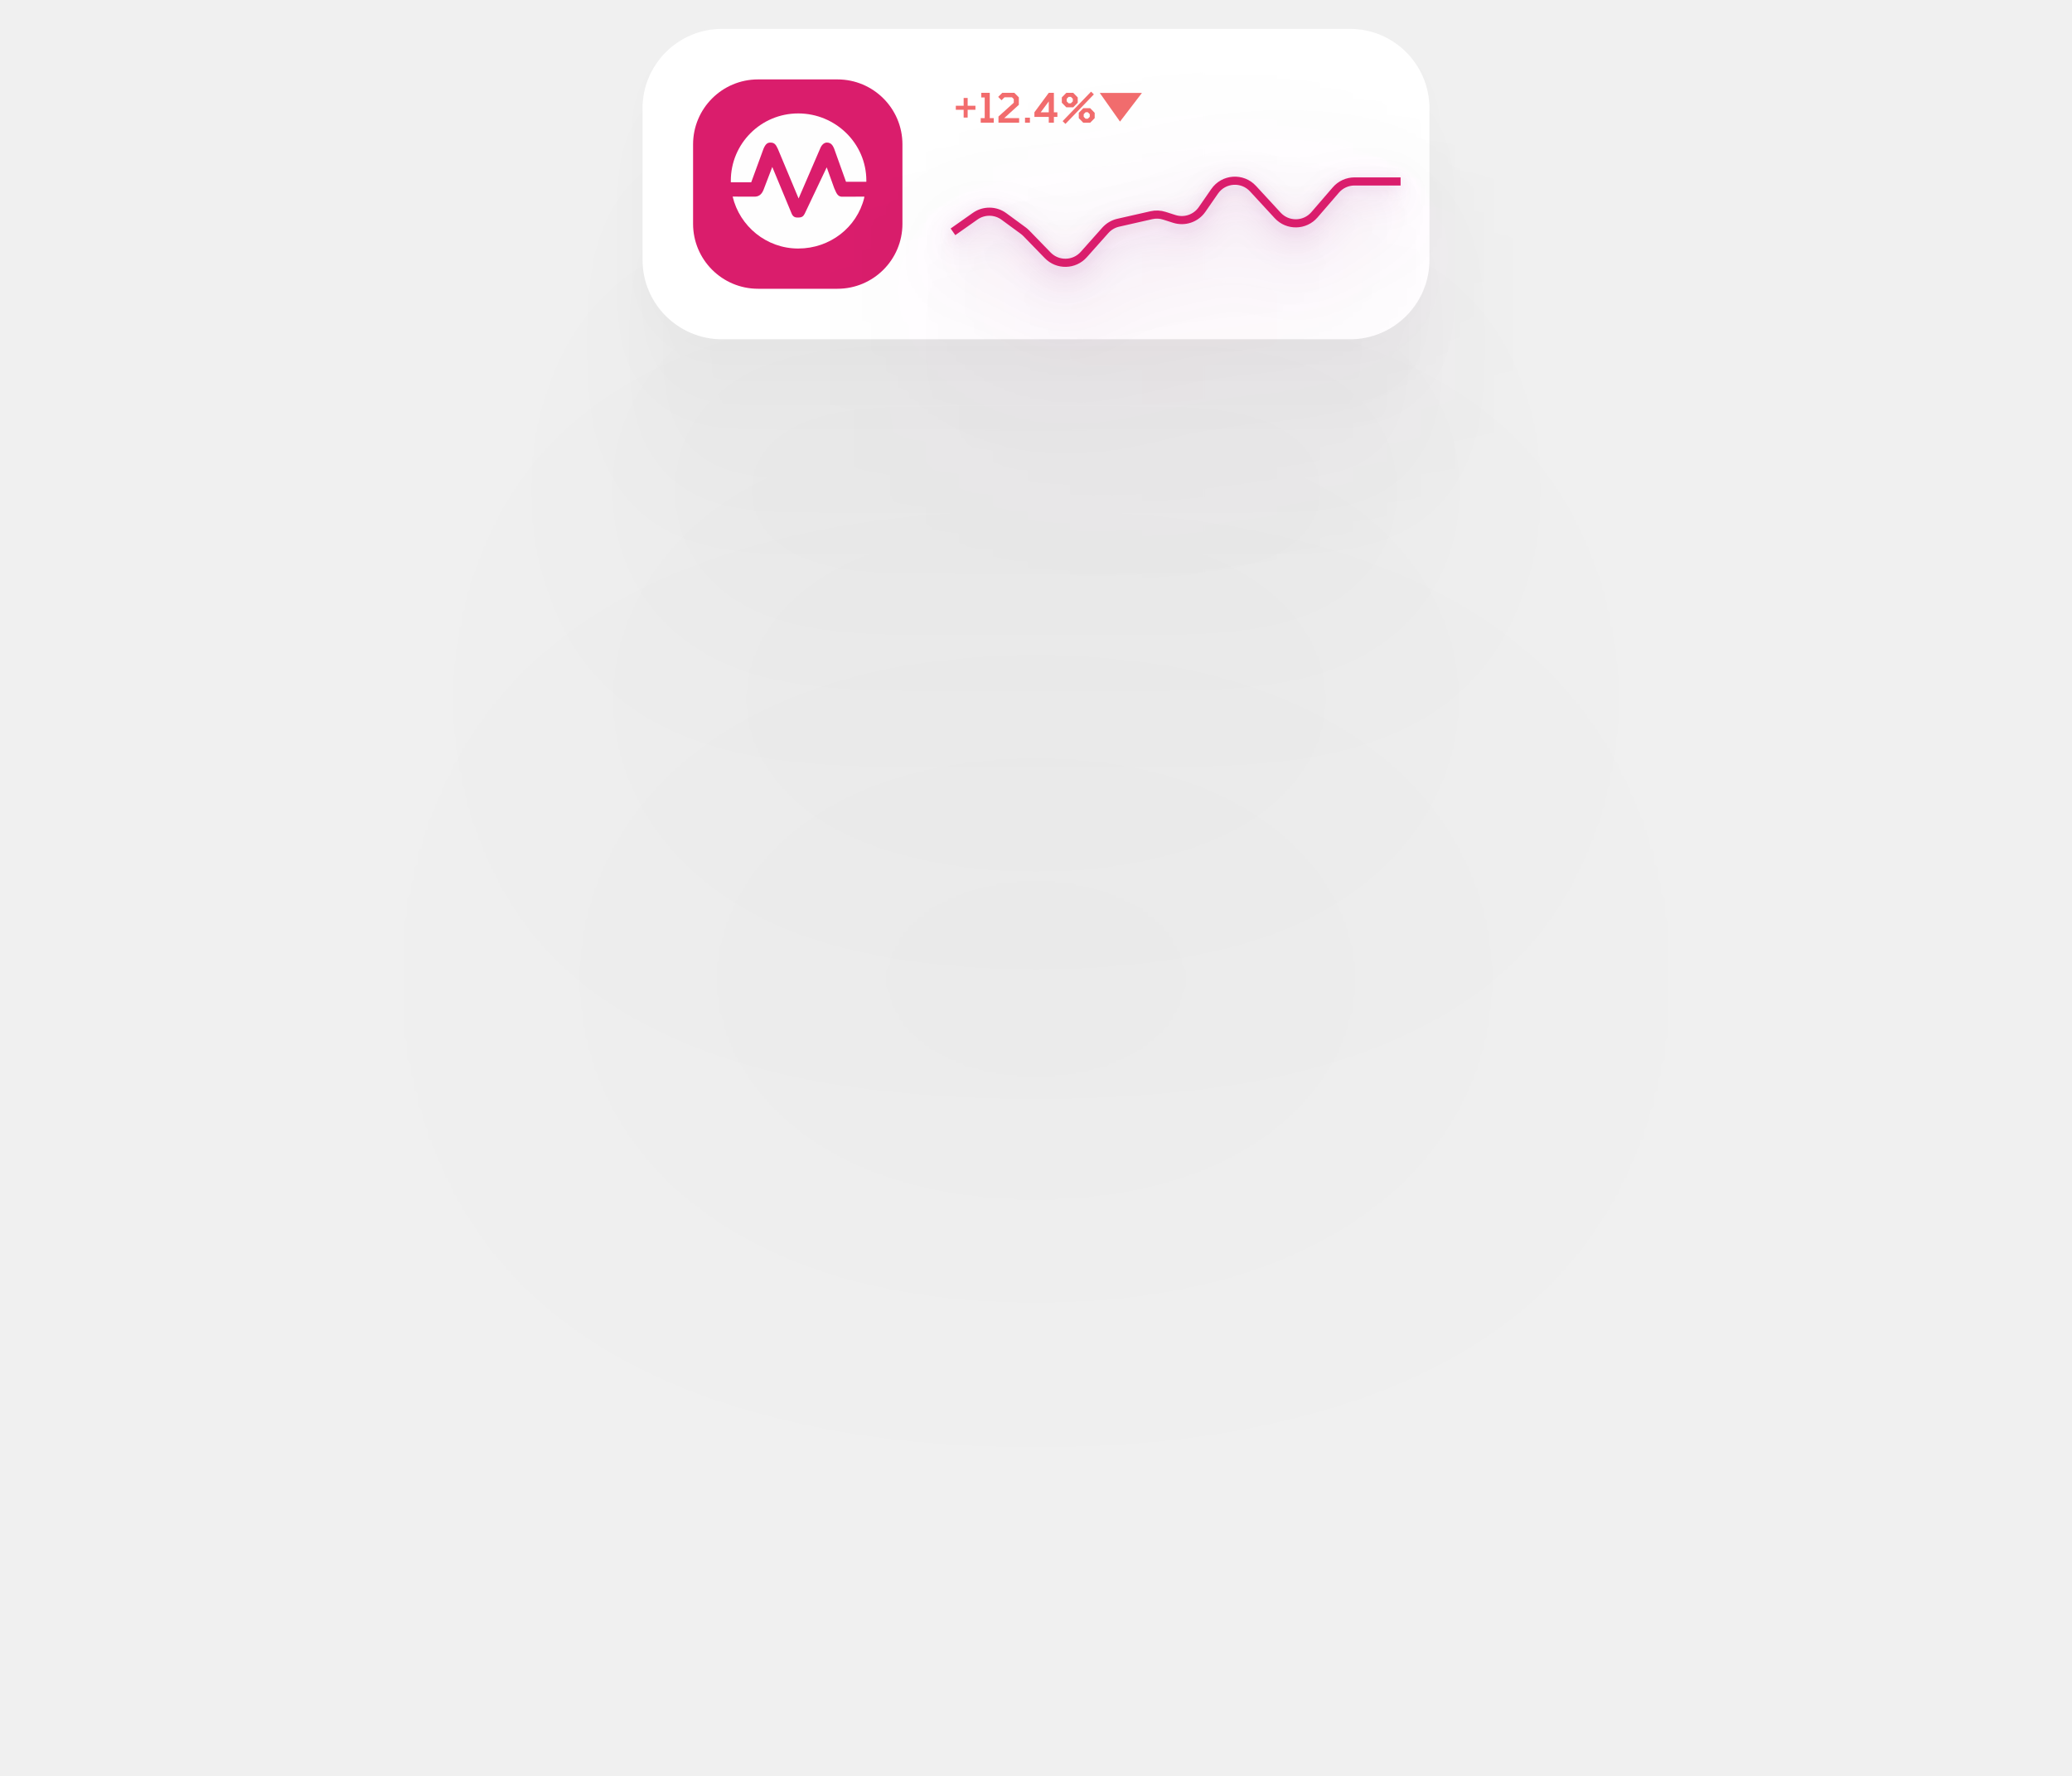
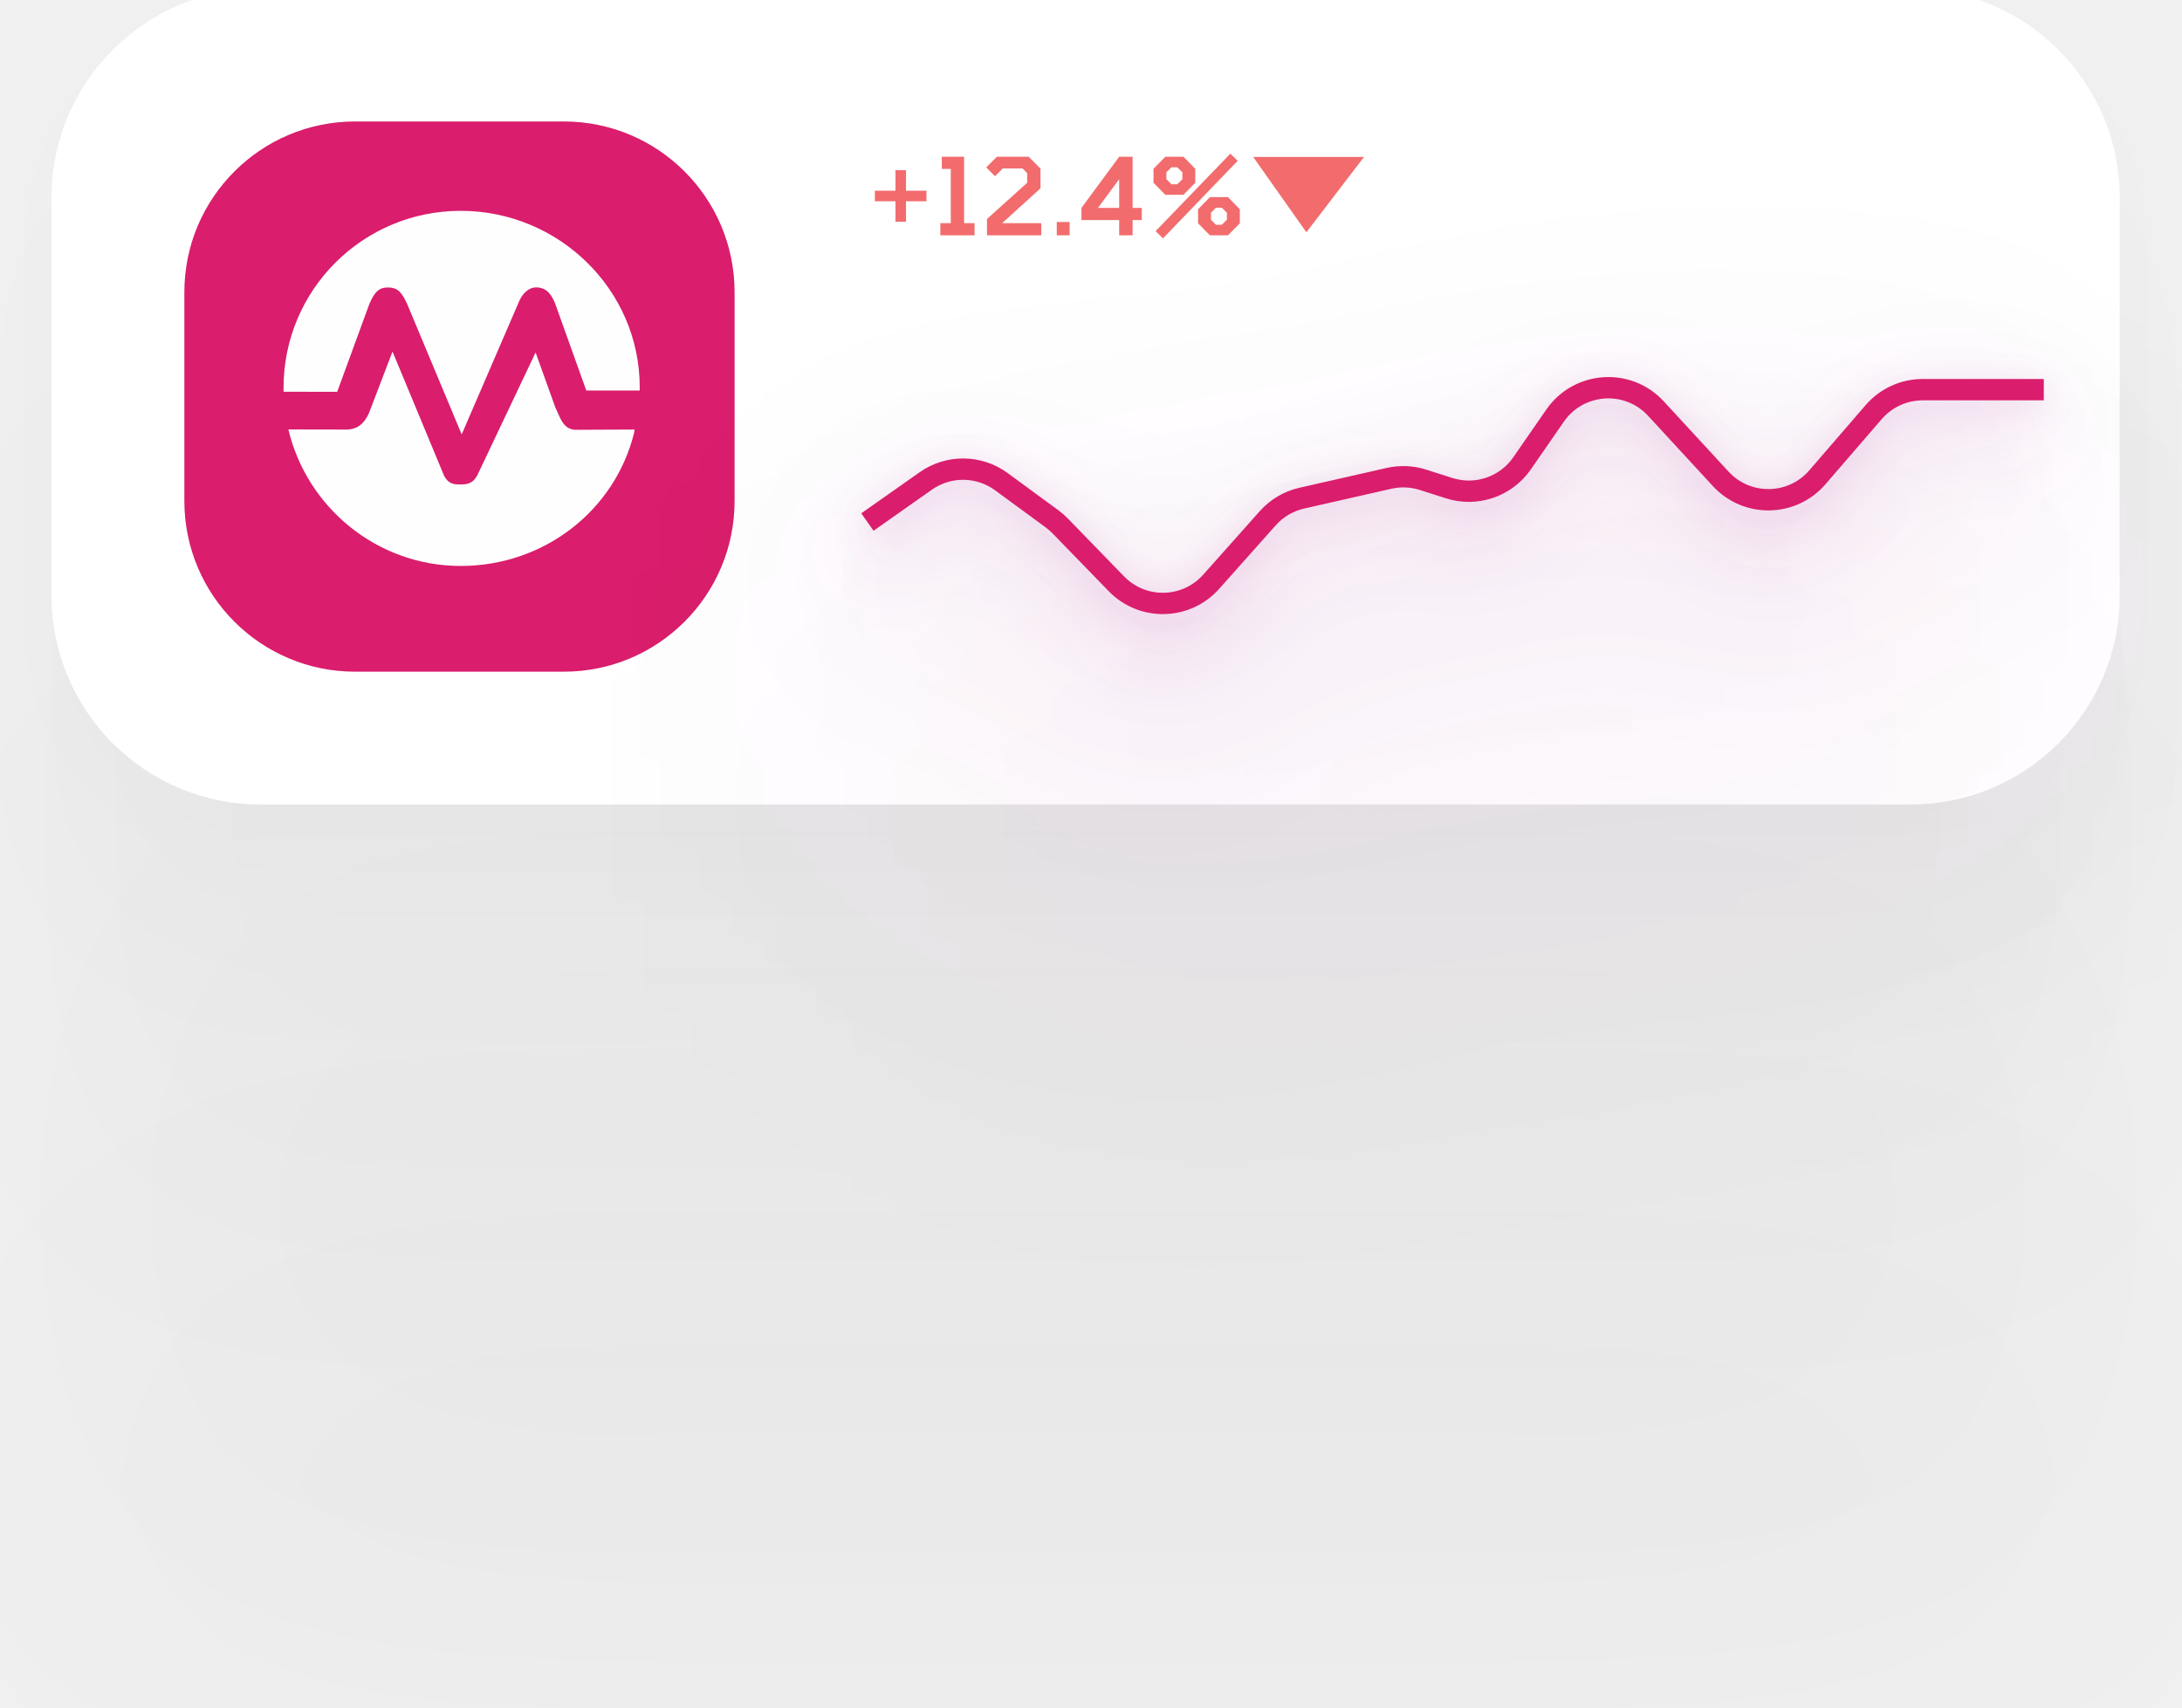
- <svg xmlns="http://www.w3.org/2000/svg" width="287" height="246" viewBox="0 0 287 246" fill="none">
-   <g filter="url(#filter0_dddddd_0_1)">
-     <rect x="89" y="4" width="109" height="43" rx="11.012" fill="white" />
+ <svg xmlns="http://www.w3.org/2000/svg" width="115" height="90" viewBox="0 0 115 90" fill="none" version="1.1" id="svg142">
+   <g filter="url(#filter0_dddddd_0_1)" id="g4" transform="translate(-86.28411,-4.598131)">
+     <rect x="89" y="4" width="109" height="43" rx="11.012" fill="#ffffff" id="rect2" />
  </g>
-   <rect x="96" y="11" width="29" height="29" rx="9" fill="#DA1D6C" />
-   <path d="M119.701 27.422C118.682 31.515 114.955 34.426 110.565 34.426C106.155 34.426 102.459 31.342 101.482 27.233C102.657 27.233 103.755 27.238 104.265 27.238C104.506 27.238 104.553 27.242 104.567 27.241C104.95 27.222 105.431 27.096 105.751 26.317L106.971 23.127L109.679 29.648C109.923 30.168 110.329 30.131 110.572 30.131H110.595C111.068 30.131 111.273 29.965 111.453 29.622L114.512 23.176L115.556 26.081L115.62 26.222C115.84 26.706 115.999 27.184 116.545 27.247C116.658 27.259 117.965 27.237 119.727 27.237C119.727 27.237 119.727 27.248 119.701 27.422Z" fill="#FEFEFE" />
-   <path d="M120 25.011C120 25.06 120 25.182 119.999 25.182H119.997H117.184L115.543 20.599C115.397 20.258 115.178 19.747 114.538 19.747C114.146 19.747 113.792 20.07 113.591 20.604L110.617 27.494L107.753 20.645C107.473 20.037 107.279 19.751 106.719 19.751C106.338 19.751 106.059 19.891 105.754 20.612L104.055 25.25L101.231 25.247C101.229 25.177 101.228 25.106 101.228 25.036C101.228 19.879 105.409 15.712 110.565 15.712C115.721 15.712 120 19.855 120 25.011Z" fill="#FEFEFE" />
-   <path d="M133.478 16.286V15.208H132.393V14.651H133.478V13.567H134.034V14.651H135.113V15.208H134.034V16.286H133.478ZM135.843 17V16.359H136.394V13.499H135.922V12.859H137.096V16.359H137.647V17H135.843ZM138.303 17V16.14L140.421 14.23V13.724L140.174 13.477H139.134L138.724 13.887L138.263 13.421L138.825 12.859H140.5L141.123 13.483V14.522L139.101 16.359H141.163V17H138.303ZM141.979 17V16.298H142.659V17H141.979ZM145.269 17V16.197H143.28V15.556L145.269 12.859H145.977V15.556H146.46V16.197H145.977V17H145.269ZM144.151 15.556H145.269V14.044L144.151 15.556ZM147.577 17.163L147.189 16.781L151.128 12.696L151.516 13.072L147.577 17.163ZM147.701 14.865L147.077 14.23V13.494L147.701 12.859H148.656L149.28 13.494V14.23L148.656 14.865H147.701ZM148.021 14.309H148.33L148.6 14.044V13.679L148.33 13.415H148.021L147.757 13.679V14.044L148.021 14.309ZM150.049 17L149.426 16.365V15.629L150.049 14.988H151.005L151.628 15.629V16.365L151.005 17H150.049ZM150.37 16.444H150.679L150.948 16.18V15.814L150.679 15.545H150.37L150.106 15.814V16.18L150.37 16.444Z" fill="#F26C6D" />
-   <path d="M158.174 12.87H152.332L155.136 16.843L158.174 12.87Z" fill="#F26C6D" />
-   <g filter="url(#filter1_ddddd_0_1)">
-     <path d="M132 32.113L135.077 29.947C136.275 29.103 137.878 29.119 139.06 29.985L141.73 31.944C141.884 32.057 142.027 32.182 142.16 32.318L145.122 35.368C146.503 36.79 148.801 36.74 150.119 35.26L153.1 31.912C153.573 31.381 154.2 31.011 154.893 30.853L159.491 29.809C160.086 29.674 160.706 29.701 161.287 29.887L162.657 30.325C164.087 30.783 165.649 30.252 166.503 29.017L168.243 26.504C169.487 24.707 172.076 24.526 173.558 26.133L176.975 29.838C178.356 31.337 180.735 31.298 182.066 29.755L185.034 26.318C185.682 25.567 186.625 25.135 187.617 25.135H194" stroke="#DA1D6C" stroke-width="1.124" />
+   <rect x="9.716" y="6.402" width="29" height="29" rx="9" fill="#da1d6c" id="rect6" />
+   <path d="m 33.417,22.824 c -1.019,4.093 -4.746,7.005 -9.136,7.005 -4.41,0 -8.106,-3.084 -9.083,-7.194 1.175,0 2.273,0.005 2.783,0.005 0.241,0 0.288,0.004 0.302,0.003 0.383,-0.019 0.864,-0.145 1.184,-0.924 l 1.22,-3.19 2.708,6.521 c 0.244,0.52 0.65,0.483 0.893,0.483 h 0.023 c 0.473,0 0.678,-0.166 0.858,-0.509 l 3.059,-6.446 1.044,2.905 0.064,0.141 c 0.22,0.484 0.379,0.962 0.925,1.025 0.113,0.013 1.42,-0.01 3.182,-0.01 0,0 0,0.011 -0.026,0.185 z" fill="#fefefe" id="path8" />
+   <path d="m 33.716,20.413 c 0,0.049 0,0.171 -10e-4,0.171 h -0.002 -2.813 l -1.641,-4.584 c -0.146,-0.341 -0.365,-0.852 -1.005,-0.852 -0.392,0 -0.746,0.323 -0.947,0.857 l -2.974,6.89 -2.864,-6.849 c -0.28,-0.608 -0.474,-0.894 -1.034,-0.894 -0.381,0 -0.66,0.14 -0.965,0.861 l -1.699,4.638 -2.824,-0.003 c -0.002,-0.071 -0.003,-0.141 -0.003,-0.212 0,-5.156 4.181,-9.324 9.337,-9.324 5.156,0 9.435,4.143 9.435,9.299 z" fill="#fefefe" id="path10" />
+   <path d="m 47.194,11.688 v -1.079 h -1.085 v -0.556 h 1.085 V 8.969 h 0.556 v 1.084 h 1.079 v 0.556 h -1.079 v 1.079 z m 2.365,0.714 v -0.641 h 0.551 V 8.901 h -0.472 v -0.64 h 1.174 v 3.5 h 0.551 v 0.641 z m 2.46,0 v -0.86 l 2.118,-1.91 v -0.506 l -0.247,-0.247 h -1.04 l -0.41,0.41 -0.461,-0.466 0.562,-0.562 h 1.675 l 0.623,0.624 v 1.04 l -2.022,1.837 h 2.062 v 0.641 z m 3.676,0 v -0.702 h 0.68 v 0.702 z m 3.29,0 v -0.803 h -1.989 v -0.641 l 1.989,-2.697 h 0.708 v 2.697 h 0.483 v 0.641 h -0.483 v 0.803 z m -1.118,-1.444 h 1.118 V 9.446 Z m 3.426,1.607 -0.388,-0.382 3.939,-4.085 0.388,0.377 z m 0.124,-2.298 -0.624,-0.635 v -0.736 l 0.624,-0.635 h 0.955 l 0.624,0.635 v 0.736 l -0.624,0.635 z m 0.32,-0.556 h 0.309 l 0.27,-0.264 v -0.365 l -0.27,-0.264 h -0.309 l -0.264,0.264 v 0.365 z m 2.028,2.691 -0.623,-0.635 v -0.736 l 0.623,-0.641 h 0.956 l 0.623,0.641 v 0.736 l -0.623,0.635 z m 0.321,-0.556 h 0.309 l 0.269,-0.264 v -0.365 l -0.269,-0.27 h -0.309 l -0.264,0.27 v 0.365 z" fill="#f26c6d" id="path12" />
+   <path d="m 71.89,8.271 h -5.842 l 2.804,3.973 z" fill="#f26c6d" id="path14" />
+   <g filter="url(#filter1_ddddd_0_1)" id="g18" transform="translate(-86.28411,-4.598131)">
+     <path d="m 132,32.113 3.077,-2.166 c 1.198,-0.844 2.801,-0.828 3.983,0.038 l 2.67,1.959 c 0.154,0.113 0.297,0.238 0.43,0.374 l 2.962,3.05 c 1.381,1.422 3.679,1.372 4.997,-0.108 l 2.981,-3.348 c 0.473,-0.531 1.1,-0.901 1.793,-1.058 l 4.598,-1.044 c 0.595,-0.135 1.215,-0.108 1.796,0.078 l 1.37,0.438 c 1.43,0.458 2.992,-0.073 3.846,-1.308 l 1.74,-2.514 c 1.244,-1.797 3.833,-1.978 5.315,-0.371 l 3.417,3.706 c 1.381,1.498 3.76,1.459 5.091,-0.083 l 2.968,-3.437 c 0.648,-0.751 1.591,-1.183 2.583,-1.183 H 194" stroke="#da1d6c" stroke-width="1.124" id="path16" />
  </g>
-   <defs>
+   <defs id="defs140">
    <filter id="filter0_dddddd_0_1" x="0.903" y="2.572" width="285.194" height="242.646" filterUnits="userSpaceOnUse" color-interpolation-filters="sRGB">
-       <feFlood flood-opacity="0" result="BackgroundImageFix" />
-       <feColorMatrix in="SourceAlpha" type="matrix" values="0 0 0 0 0 0 0 0 0 0 0 0 0 0 0 0 0 0 127 0" result="hardAlpha" />
-       <feOffset dy="2.039" />
-       <feGaussianBlur stdDeviation="1.733" />
-       <feColorMatrix type="matrix" values="0 0 0 0 0 0 0 0 0 0 0 0 0 0 0 0 0 0 0.01 0" />
-       <feBlend mode="normal" in2="BackgroundImageFix" result="effect1_dropShadow_0_1" />
-       <feColorMatrix in="SourceAlpha" type="matrix" values="0 0 0 0 0 0 0 0 0 0 0 0 0 0 0 0 0 0 127 0" result="hardAlpha" />
-       <feOffset dy="8.973" />
-       <feGaussianBlur stdDeviation="3.589" />
-       <feColorMatrix type="matrix" values="0 0 0 0 0 0 0 0 0 0 0 0 0 0 0 0 0 0 0.012 0" />
-       <feBlend mode="normal" in2="effect1_dropShadow_0_1" result="effect2_dropShadow_0_1" />
-       <feColorMatrix in="SourceAlpha" type="matrix" values="0 0 0 0 0 0 0 0 0 0 0 0 0 0 0 0 0 0 127 0" result="hardAlpha" />
-       <feOffset dy="22.024" />
-       <feGaussianBlur stdDeviation="7.158" />
-       <feColorMatrix type="matrix" values="0 0 0 0 0 0 0 0 0 0 0 0 0 0 0 0 0 0 0.015 0" />
-       <feBlend mode="normal" in2="effect2_dropShadow_0_1" result="effect3_dropShadow_0_1" />
-       <feColorMatrix in="SourceAlpha" type="matrix" values="0 0 0 0 0 0 0 0 0 0 0 0 0 0 0 0 0 0 127 0" result="hardAlpha" />
-       <feOffset dy="42.417" />
-       <feGaussianBlur stdDeviation="14.03" />
-       <feColorMatrix type="matrix" values="0 0 0 0 0 0 0 0 0 0 0 0 0 0 0 0 0 0 0.018 0" />
-       <feBlend mode="normal" in2="effect3_dropShadow_0_1" result="effect4_dropShadow_0_1" />
-       <feColorMatrix in="SourceAlpha" type="matrix" values="0 0 0 0 0 0 0 0 0 0 0 0 0 0 0 0 0 0 127 0" result="hardAlpha" />
-       <feOffset dy="71.375" />
-       <feGaussianBlur stdDeviation="25.797" />
-       <feColorMatrix type="matrix" values="0 0 0 0 0 0 0 0 0 0 0 0 0 0 0 0 0 0 0.023 0" />
-       <feBlend mode="normal" in2="effect4_dropShadow_0_1" result="effect5_dropShadow_0_1" />
-       <feColorMatrix in="SourceAlpha" type="matrix" values="0 0 0 0 0 0 0 0 0 0 0 0 0 0 0 0 0 0 127 0" result="hardAlpha" />
-       <feOffset dy="110.121" />
-       <feGaussianBlur stdDeviation="44.049" />
-       <feColorMatrix type="matrix" values="0 0 0 0 0 0 0 0 0 0 0 0 0 0 0 0 0 0 0.03 0" />
-       <feBlend mode="normal" in2="effect5_dropShadow_0_1" result="effect6_dropShadow_0_1" />
-       <feBlend mode="normal" in="SourceGraphic" in2="effect6_dropShadow_0_1" result="shape" />
+       <feFlood flood-opacity="0" result="BackgroundImageFix" id="feFlood20" />
+       <feColorMatrix in="SourceAlpha" type="matrix" values="0 0 0 0 0 0 0 0 0 0 0 0 0 0 0 0 0 0 127 0" result="hardAlpha" id="feColorMatrix22" />
+       <feOffset dy="2.039" id="feOffset24" />
+       <feGaussianBlur stdDeviation="1.733" id="feGaussianBlur26" />
+       <feColorMatrix type="matrix" values="0 0 0 0 0 0 0 0 0 0 0 0 0 0 0 0 0 0 0.01 0" id="feColorMatrix28" />
+       <feBlend mode="normal" in2="BackgroundImageFix" result="effect1_dropShadow_0_1" id="feBlend30" />
+       <feColorMatrix in="SourceAlpha" type="matrix" values="0 0 0 0 0 0 0 0 0 0 0 0 0 0 0 0 0 0 127 0" result="hardAlpha" id="feColorMatrix32" />
+       <feOffset dy="8.973" id="feOffset34" />
+       <feGaussianBlur stdDeviation="3.589" id="feGaussianBlur36" />
+       <feColorMatrix type="matrix" values="0 0 0 0 0 0 0 0 0 0 0 0 0 0 0 0 0 0 0.012 0" id="feColorMatrix38" />
+       <feBlend mode="normal" in2="effect1_dropShadow_0_1" result="effect2_dropShadow_0_1" id="feBlend40" />
+       <feColorMatrix in="SourceAlpha" type="matrix" values="0 0 0 0 0 0 0 0 0 0 0 0 0 0 0 0 0 0 127 0" result="hardAlpha" id="feColorMatrix42" />
+       <feOffset dy="22.024" id="feOffset44" />
+       <feGaussianBlur stdDeviation="7.158" id="feGaussianBlur46" />
+       <feColorMatrix type="matrix" values="0 0 0 0 0 0 0 0 0 0 0 0 0 0 0 0 0 0 0.015 0" id="feColorMatrix48" />
+       <feBlend mode="normal" in2="effect2_dropShadow_0_1" result="effect3_dropShadow_0_1" id="feBlend50" />
+       <feColorMatrix in="SourceAlpha" type="matrix" values="0 0 0 0 0 0 0 0 0 0 0 0 0 0 0 0 0 0 127 0" result="hardAlpha" id="feColorMatrix52" />
+       <feOffset dy="42.417" id="feOffset54" />
+       <feGaussianBlur stdDeviation="14.03" id="feGaussianBlur56" />
+       <feColorMatrix type="matrix" values="0 0 0 0 0 0 0 0 0 0 0 0 0 0 0 0 0 0 0.018 0" id="feColorMatrix58" />
+       <feBlend mode="normal" in2="effect3_dropShadow_0_1" result="effect4_dropShadow_0_1" id="feBlend60" />
+       <feColorMatrix in="SourceAlpha" type="matrix" values="0 0 0 0 0 0 0 0 0 0 0 0 0 0 0 0 0 0 127 0" result="hardAlpha" id="feColorMatrix62" />
+       <feOffset dy="71.375" id="feOffset64" />
+       <feGaussianBlur stdDeviation="25.797" id="feGaussianBlur66" />
+       <feColorMatrix type="matrix" values="0 0 0 0 0 0 0 0 0 0 0 0 0 0 0 0 0 0 0.023 0" id="feColorMatrix68" />
+       <feBlend mode="normal" in2="effect4_dropShadow_0_1" result="effect5_dropShadow_0_1" id="feBlend70" />
+       <feColorMatrix in="SourceAlpha" type="matrix" values="0 0 0 0 0 0 0 0 0 0 0 0 0 0 0 0 0 0 127 0" result="hardAlpha" id="feColorMatrix72" />
+       <feOffset dy="110.121" id="feOffset74" />
+       <feGaussianBlur stdDeviation="44.049" id="feGaussianBlur76" />
+       <feColorMatrix type="matrix" values="0 0 0 0 0 0 0 0 0 0 0 0 0 0 0 0 0 0 0.03 0" id="feColorMatrix78" />
+       <feBlend mode="normal" in2="effect5_dropShadow_0_1" result="effect6_dropShadow_0_1" id="feBlend80" />
+       <feBlend mode="normal" in="SourceGraphic" in2="effect6_dropShadow_0_1" result="shape" id="feBlend82" />
    </filter>
-     <filter id="filter1_ddddd_0_1" x="92.677" y="0.584" width="140.323" height="90.493" filterUnits="userSpaceOnUse" color-interpolation-filters="sRGB">
-       <feFlood flood-opacity="0" result="BackgroundImageFix" />
-       <feColorMatrix in="SourceAlpha" type="matrix" values="0 0 0 0 0 0 0 0 0 0 0 0 0 0 0 0 0 0 127 0" result="hardAlpha" />
-       <feOffset dy="0.411" />
-       <feGaussianBlur stdDeviation="0.905" />
-       <feColorMatrix type="matrix" values="0 0 0 0 0.569 0 0 0 0 0.02 0 0 0 0 0.463 0 0 0 0.108 0" />
-       <feBlend mode="normal" in2="BackgroundImageFix" result="effect1_dropShadow_0_1" />
-       <feColorMatrix in="SourceAlpha" type="matrix" values="0 0 0 0 0 0 0 0 0 0 0 0 0 0 0 0 0 0 127 0" result="hardAlpha" />
-       <feOffset dy="1.838" />
-       <feGaussianBlur stdDeviation="2.09" />
-       <feColorMatrix type="matrix" values="0 0 0 0 0.569 0 0 0 0 0.02 0 0 0 0 0.463 0 0 0 0.171 0" />
-       <feBlend mode="normal" in2="effect1_dropShadow_0_1" result="effect2_dropShadow_0_1" />
-       <feColorMatrix in="SourceAlpha" type="matrix" values="0 0 0 0 0 0 0 0 0 0 0 0 0 0 0 0 0 0 127 0" result="hardAlpha" />
-       <feOffset dy="4.57" />
-       <feGaussianBlur stdDeviation="4.774" />
-       <feColorMatrix type="matrix" values="0 0 0 0 0.569 0 0 0 0 0.02 0 0 0 0 0.463 0 0 0 0.219 0" />
-       <feBlend mode="normal" in2="effect2_dropShadow_0_1" result="effect3_dropShadow_0_1" />
-       <feColorMatrix in="SourceAlpha" type="matrix" values="0 0 0 0 0 0 0 0 0 0 0 0 0 0 0 0 0 0 127 0" result="hardAlpha" />
-       <feOffset dy="8.898" />
-       <feGaussianBlur stdDeviation="10.171" />
-       <feColorMatrix type="matrix" values="0 0 0 0 0.569 0 0 0 0 0.02 0 0 0 0 0.463 0 0 0 0.282 0" />
-       <feBlend mode="normal" in2="effect3_dropShadow_0_1" result="effect4_dropShadow_0_1" />
-       <feColorMatrix in="SourceAlpha" type="matrix" values="0 0 0 0 0 0 0 0 0 0 0 0 0 0 0 0 0 0 127 0" result="hardAlpha" />
-       <feOffset dy="15.113" />
-       <feGaussianBlur stdDeviation="19.5" />
-       <feColorMatrix type="matrix" values="0 0 0 0 0.569 0 0 0 0 0.02 0 0 0 0 0.463 0 0 0 0.39 0" />
-       <feBlend mode="normal" in2="effect4_dropShadow_0_1" result="effect5_dropShadow_0_1" />
-       <feBlend mode="normal" in="SourceGraphic" in2="effect5_dropShadow_0_1" result="shape" />
+     <filter id="filter1_ddddd_0_1" x="92.676" y="0.584" width="140.323" height="90.493" filterUnits="userSpaceOnUse" color-interpolation-filters="sRGB">
+       <feFlood flood-opacity="0" result="BackgroundImageFix" id="feFlood85" />
+       <feColorMatrix in="SourceAlpha" type="matrix" values="0 0 0 0 0 0 0 0 0 0 0 0 0 0 0 0 0 0 127 0" result="hardAlpha" id="feColorMatrix87" />
+       <feOffset dy="0.411" id="feOffset89" />
+       <feGaussianBlur stdDeviation="0.905" id="feGaussianBlur91" />
+       <feColorMatrix type="matrix" values="0 0 0 0 0.569 0 0 0 0 0.02 0 0 0 0 0.463 0 0 0 0.108 0" id="feColorMatrix93" />
+       <feBlend mode="normal" in2="BackgroundImageFix" result="effect1_dropShadow_0_1" id="feBlend95" />
+       <feColorMatrix in="SourceAlpha" type="matrix" values="0 0 0 0 0 0 0 0 0 0 0 0 0 0 0 0 0 0 127 0" result="hardAlpha" id="feColorMatrix97" />
+       <feOffset dy="1.838" id="feOffset99" />
+       <feGaussianBlur stdDeviation="2.09" id="feGaussianBlur101" />
+       <feColorMatrix type="matrix" values="0 0 0 0 0.569 0 0 0 0 0.02 0 0 0 0 0.463 0 0 0 0.171 0" id="feColorMatrix103" />
+       <feBlend mode="normal" in2="effect1_dropShadow_0_1" result="effect2_dropShadow_0_1" id="feBlend105" />
+       <feColorMatrix in="SourceAlpha" type="matrix" values="0 0 0 0 0 0 0 0 0 0 0 0 0 0 0 0 0 0 127 0" result="hardAlpha" id="feColorMatrix107" />
+       <feOffset dy="4.57" id="feOffset109" />
+       <feGaussianBlur stdDeviation="4.774" id="feGaussianBlur111" />
+       <feColorMatrix type="matrix" values="0 0 0 0 0.569 0 0 0 0 0.02 0 0 0 0 0.463 0 0 0 0.219 0" id="feColorMatrix113" />
+       <feBlend mode="normal" in2="effect2_dropShadow_0_1" result="effect3_dropShadow_0_1" id="feBlend115" />
+       <feColorMatrix in="SourceAlpha" type="matrix" values="0 0 0 0 0 0 0 0 0 0 0 0 0 0 0 0 0 0 127 0" result="hardAlpha" id="feColorMatrix117" />
+       <feOffset dy="8.898" id="feOffset119" />
+       <feGaussianBlur stdDeviation="10.171" id="feGaussianBlur121" />
+       <feColorMatrix type="matrix" values="0 0 0 0 0.569 0 0 0 0 0.02 0 0 0 0 0.463 0 0 0 0.282 0" id="feColorMatrix123" />
+       <feBlend mode="normal" in2="effect3_dropShadow_0_1" result="effect4_dropShadow_0_1" id="feBlend125" />
+       <feColorMatrix in="SourceAlpha" type="matrix" values="0 0 0 0 0 0 0 0 0 0 0 0 0 0 0 0 0 0 127 0" result="hardAlpha" id="feColorMatrix127" />
+       <feOffset dy="15.113" id="feOffset129" />
+       <feGaussianBlur stdDeviation="19.5" id="feGaussianBlur131" />
+       <feColorMatrix type="matrix" values="0 0 0 0 0.569 0 0 0 0 0.02 0 0 0 0 0.463 0 0 0 0.39 0" id="feColorMatrix133" />
+       <feBlend mode="normal" in2="effect4_dropShadow_0_1" result="effect5_dropShadow_0_1" id="feBlend135" />
+       <feBlend mode="normal" in="SourceGraphic" in2="effect5_dropShadow_0_1" result="shape" id="feBlend137" />
    </filter>
  </defs>
</svg>
